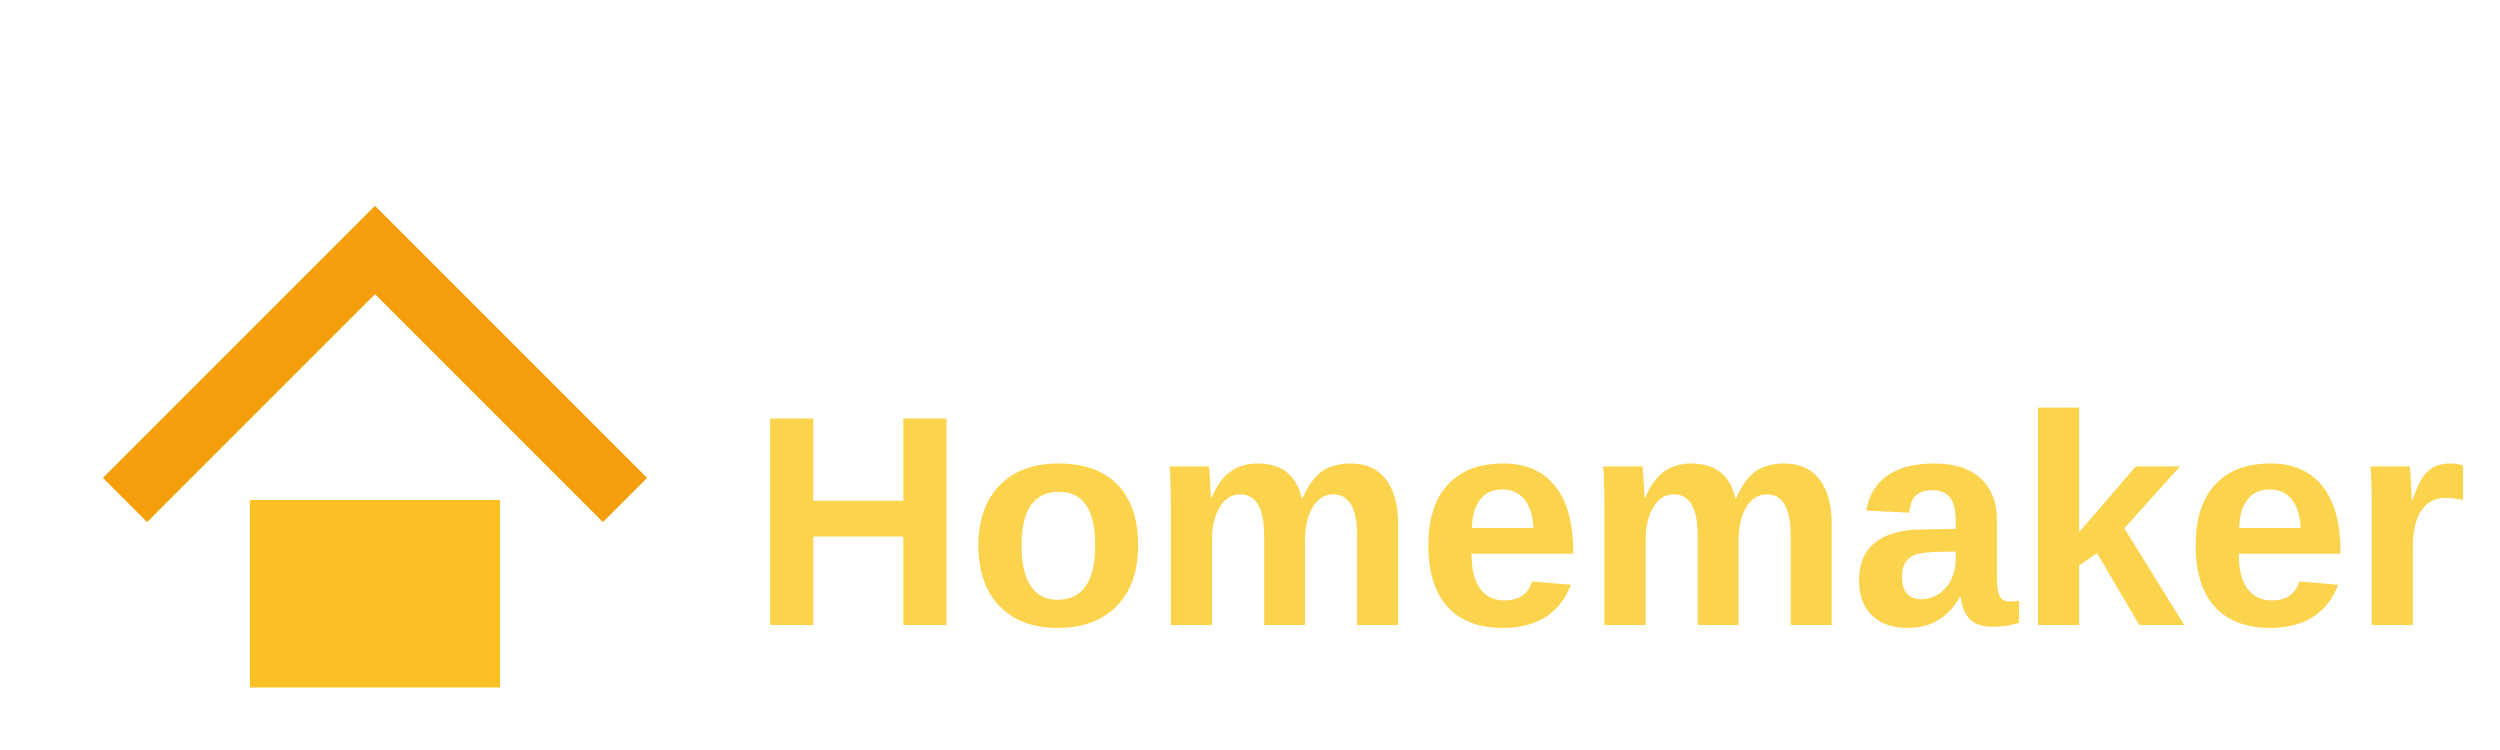
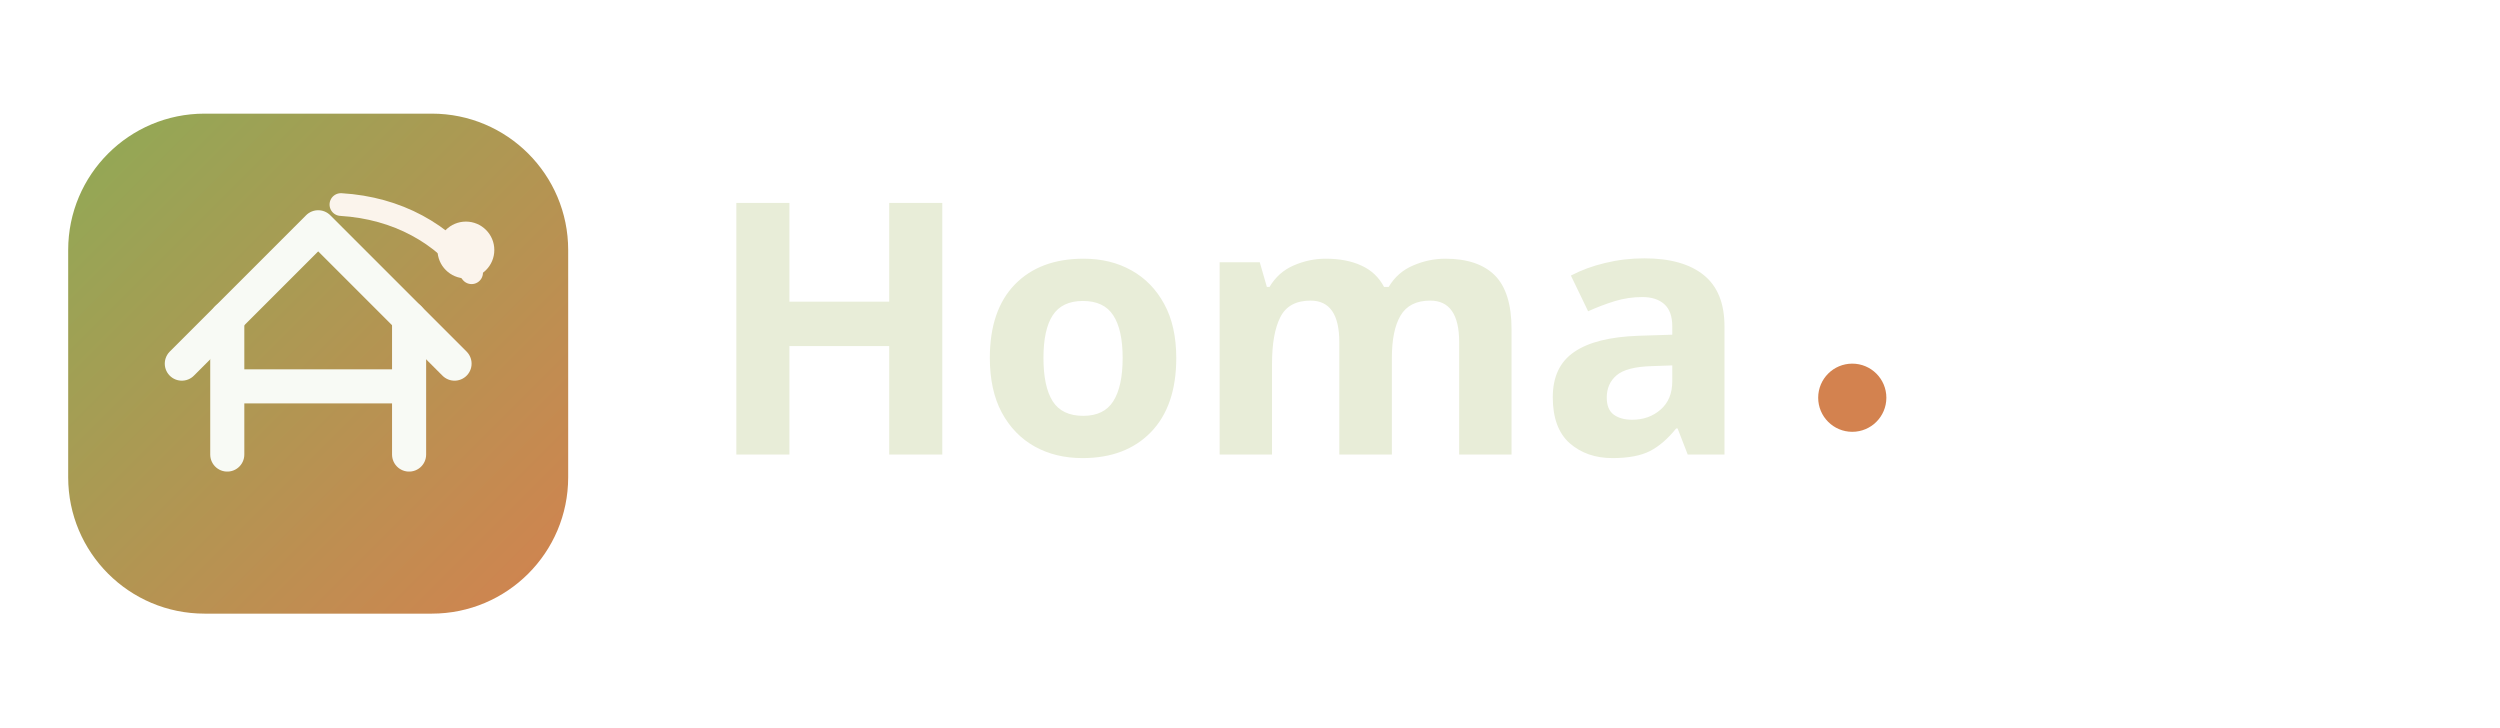
- <svg xmlns="http://www.w3.org/2000/svg" width="200" height="60" viewBox="0 0 200 60">
-   <text x="60" y="50" font-family="Arial, sans-serif" font-size="24" font-weight="bold" fill="#FCD34D">Homemaker</text>
-   <path d="M10 40 L30 20 L50 40" stroke="#F59E0B" stroke-width="5" fill="none" />
-   <rect x="20" y="40" width="20" height="15" fill="#FBBF24" />
+ <svg xmlns="http://www.w3.org/2000/svg" width="220" height="64" viewBox="0 0 220 64" fill="none">
+   <defs>
+     <linearGradient id="homaBadgeDark" x1="6" y1="10" x2="50" y2="54" gradientUnits="userSpaceOnUse">
+       <stop stop-color="#8FAA56" />
+       <stop offset="1" stop-color="#D3824F" />
+     </linearGradient>
+   </defs>
+   <rect x="6" y="10" width="44" height="44" rx="12" fill="url(#homaBadgeDark)" />
+   <path d="M16 32L28 20L40 32" stroke="#F8FAF5" stroke-width="3" stroke-linecap="round" stroke-linejoin="round" />
+   <path d="M20 40V28M36 40V28M20 34H36" stroke="#F8FAF5" stroke-width="3" stroke-linecap="round" />
+   <path d="M30 18C35 18.3 39 20.6 41.5 24" stroke="#FBF4EC" stroke-width="2" stroke-linecap="round" />
+   <circle cx="41" cy="22" r="2.5" fill="#FBF4EC" />
+   <text x="62" y="40" font-family="Poppins, Avenir Next, Segoe UI, sans-serif" font-size="31" font-weight="700" fill="#E8EDD8">Homa</text>
+   <circle cx="163" cy="35" r="3" fill="#D3824F" />
</svg>
